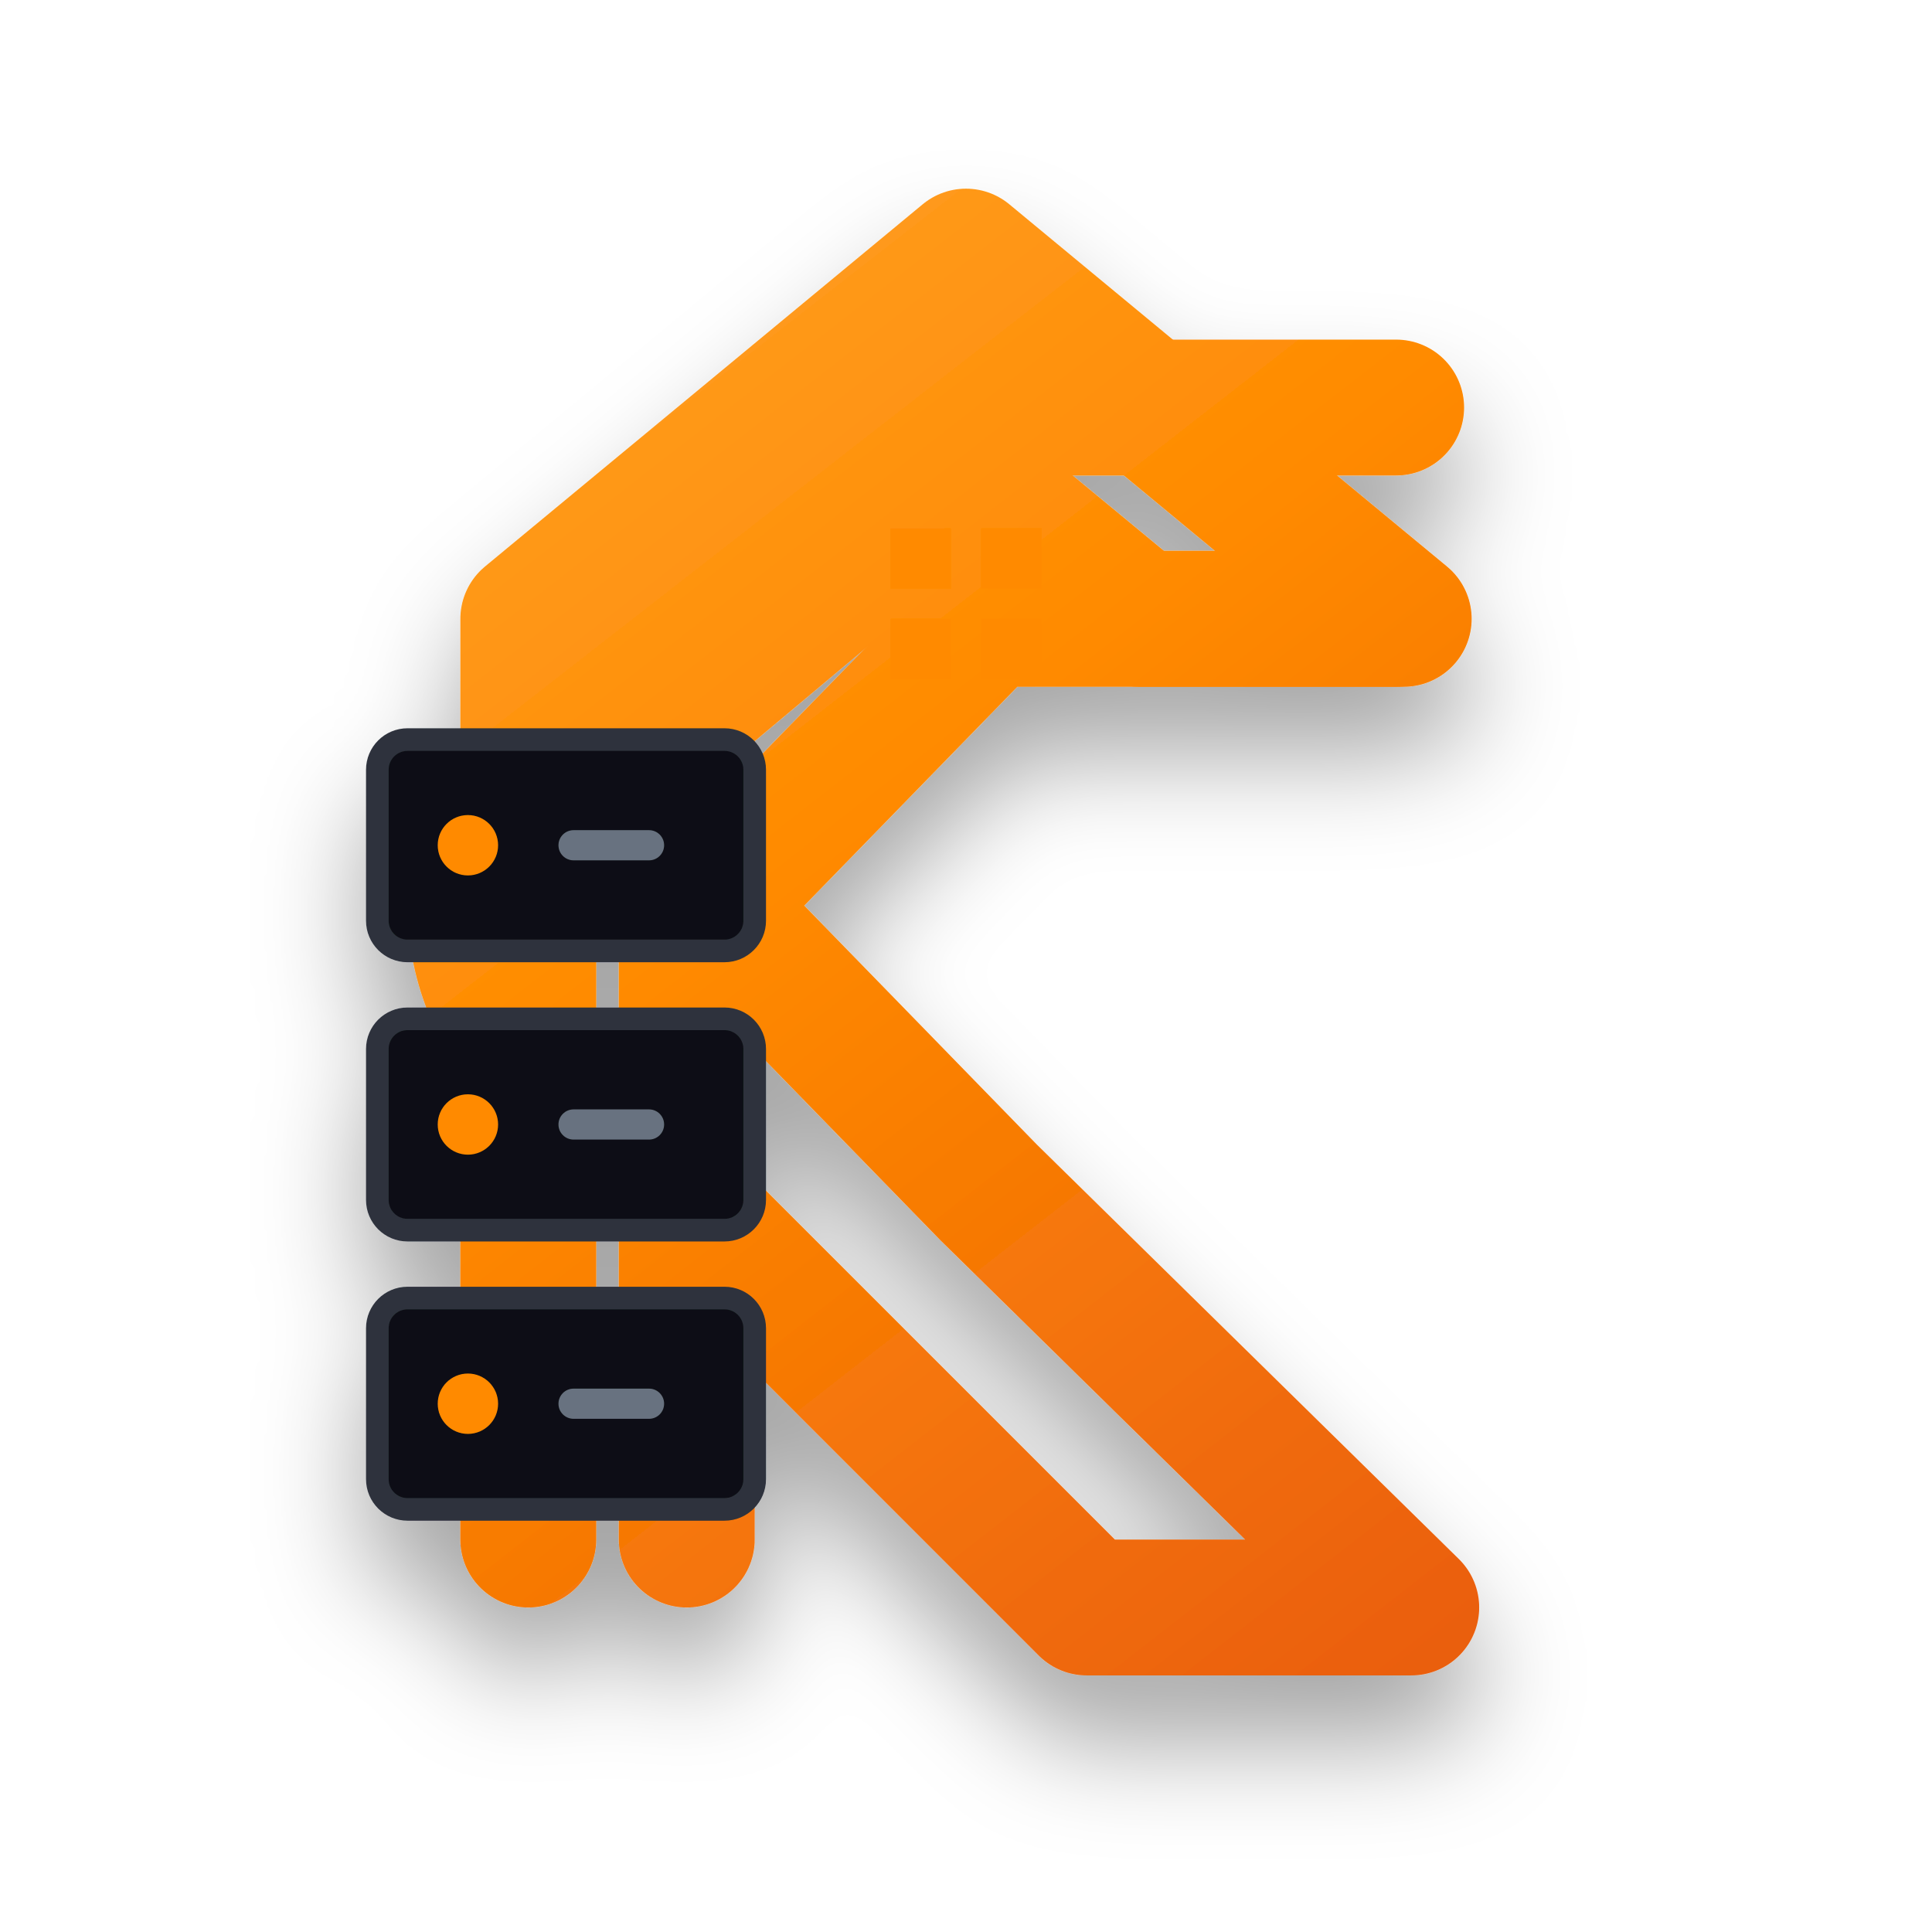
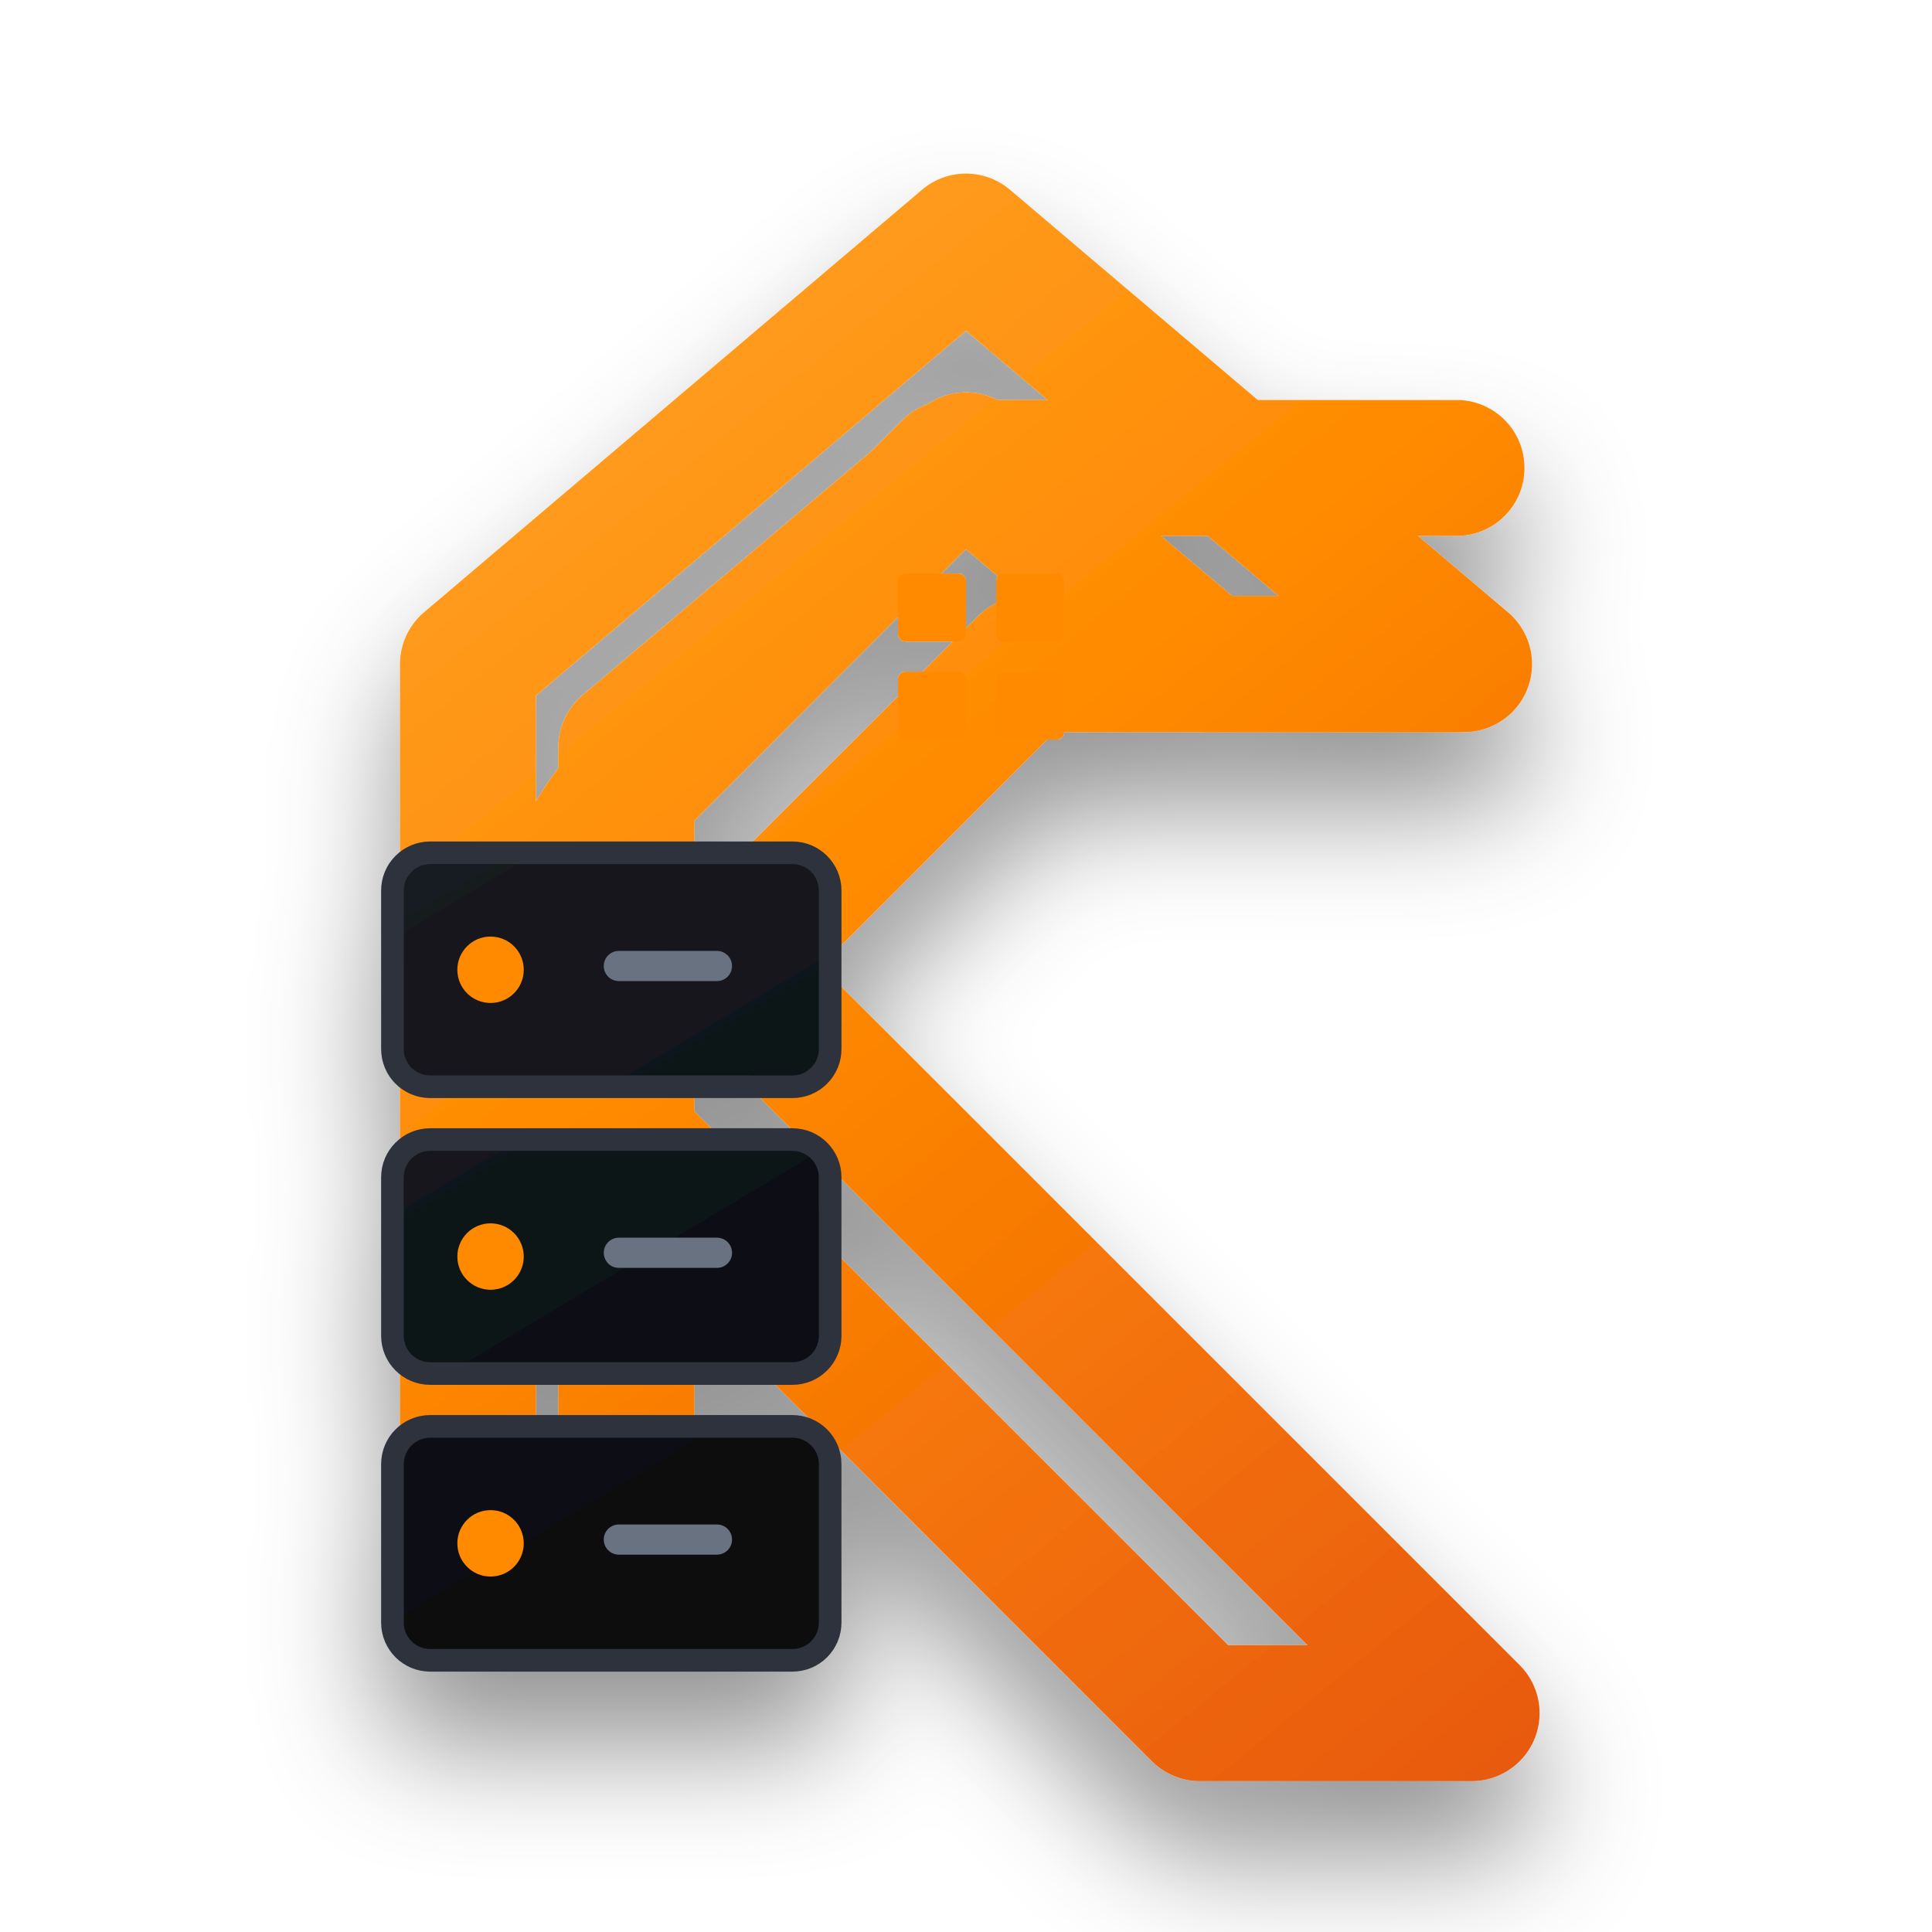
- <svg xmlns="http://www.w3.org/2000/svg" viewBox="0 0 256 256" role="img" aria-label="Kaya icon">
+ <svg xmlns="http://www.w3.org/2000/svg" viewBox="0 0 256 256" role="img" aria-label="Kaya infrastructure house icon">
  <defs>
-     <linearGradient id="kaya-orange" x1="42" y1="18" x2="204" y2="226" gradientUnits="userSpaceOnUse">
+     <linearGradient id="kaya-orange" x1="45" y1="22" x2="210" y2="224" gradientUnits="userSpaceOnUse">
      <stop offset="0" stop-color="#FFA733" />
-       <stop offset="0.44" stop-color="#FF8A00" />
+       <stop offset="0.46" stop-color="#FF8A00" />
      <stop offset="1" stop-color="#E85A11" />
    </linearGradient>
-     <filter id="soft-shadow" x="-20%" y="-20%" width="140%" height="150%">
-       <feDropShadow dx="0" dy="9" stdDeviation="7" flood-color="#000" flood-opacity="0.35" />
+     <linearGradient id="server-face" x1="55" y1="111" x2="113" y2="208" gradientUnits="userSpaceOnUse">
+       <stop offset="0" stop-color="#171B21" />
+       <stop offset="1" stop-color="#080A0D" />
+     </linearGradient>
+     <filter id="kaya-shadow" x="-22%" y="-22%" width="150%" height="160%">
+       <feDropShadow dx="0" dy="10" stdDeviation="8" flood-color="#000000" flood-opacity="0.42" />
    </filter>
  </defs>
-   <g filter="url(#soft-shadow)">
-     <path d="M70 204V82L128 34l58 48h-35l-23-19-37 31v110" fill="none" stroke="url(#kaya-orange)" stroke-width="18" stroke-linecap="round" stroke-linejoin="round" />
-     <path d="M185 82h-54l-37 38 37 38 56 55h-43l-72-72a29 29 0 0 1 0-42l44-45h69" fill="none" stroke="url(#kaya-orange)" stroke-width="18" stroke-linecap="round" stroke-linejoin="round" />
-     <rect x="50" y="98" width="50" height="28" rx="4" fill="#0D0F13" stroke="#2D333C" stroke-width="3" />
-     <rect x="50" y="135" width="50" height="28" rx="4" fill="#0D0F13" stroke="#2D333C" stroke-width="3" />
-     <rect x="50" y="172" width="50" height="28" rx="4" fill="#0D0F13" stroke="#2D333C" stroke-width="3" />
-     <circle cx="62" cy="112" r="4" fill="#FF8A00" />
-     <circle cx="62" cy="149" r="4" fill="#FF8A00" />
-     <circle cx="62" cy="186" r="4" fill="#FF8A00" />
-     <rect x="74" y="110" width="14" height="4" rx="2" fill="#687280" />
-     <rect x="74" y="147" width="14" height="4" rx="2" fill="#687280" />
-     <rect x="74" y="184" width="14" height="4" rx="2" fill="#687280" />
-     <rect x="118" y="70" width="8" height="8" fill="#FF8A00" />
-     <rect x="130" y="70" width="8" height="8" fill="#FF8A00" />
-     <rect x="118" y="82" width="8" height="8" fill="#FF8A00" />
-     <rect x="130" y="82" width="8" height="8" fill="#FF8A00" />
+   <g filter="url(#kaya-shadow)">
+     <path d="M62 207V88L128 32l66 56h-34l-32-27-45 38v108" fill="none" stroke="url(#kaya-orange)" stroke-width="18" stroke-linecap="round" stroke-linejoin="round" />
+     <path d="M193 88h-57l-40 40 40 40 59 59h-36l-75-75a34 34 0 0 1 0-48l42-42h67" fill="none" stroke="url(#kaya-orange)" stroke-width="18" stroke-linecap="round" stroke-linejoin="round" />
+     <rect x="52" y="113" width="58" height="31" rx="5" fill="url(#server-face)" stroke="#2D333C" stroke-width="3" />
+     <rect x="52" y="151" width="58" height="31" rx="5" fill="url(#server-face)" stroke="#2D333C" stroke-width="3" />
+     <rect x="52" y="189" width="58" height="31" rx="5" fill="url(#server-face)" stroke="#2D333C" stroke-width="3" />
+     <circle cx="65" cy="128.5" r="4.4" fill="#FF8A00" />
+     <circle cx="65" cy="166.5" r="4.4" fill="#FF8A00" />
+     <circle cx="65" cy="204.5" r="4.4" fill="#FF8A00" />
+     <rect x="80" y="126" width="17" height="4" rx="2" fill="#687280" />
+     <rect x="80" y="164" width="17" height="4" rx="2" fill="#687280" />
+     <rect x="80" y="202" width="17" height="4" rx="2" fill="#687280" />
+     <rect x="119" y="76" width="9" height="9" rx="1" fill="#FF8A00" />
+     <rect x="132" y="76" width="9" height="9" rx="1" fill="#FF8A00" />
+     <rect x="119" y="89" width="9" height="9" rx="1" fill="#FF8A00" />
+     <rect x="132" y="89" width="9" height="9" rx="1" fill="#FF8A00" />
  </g>
</svg>
